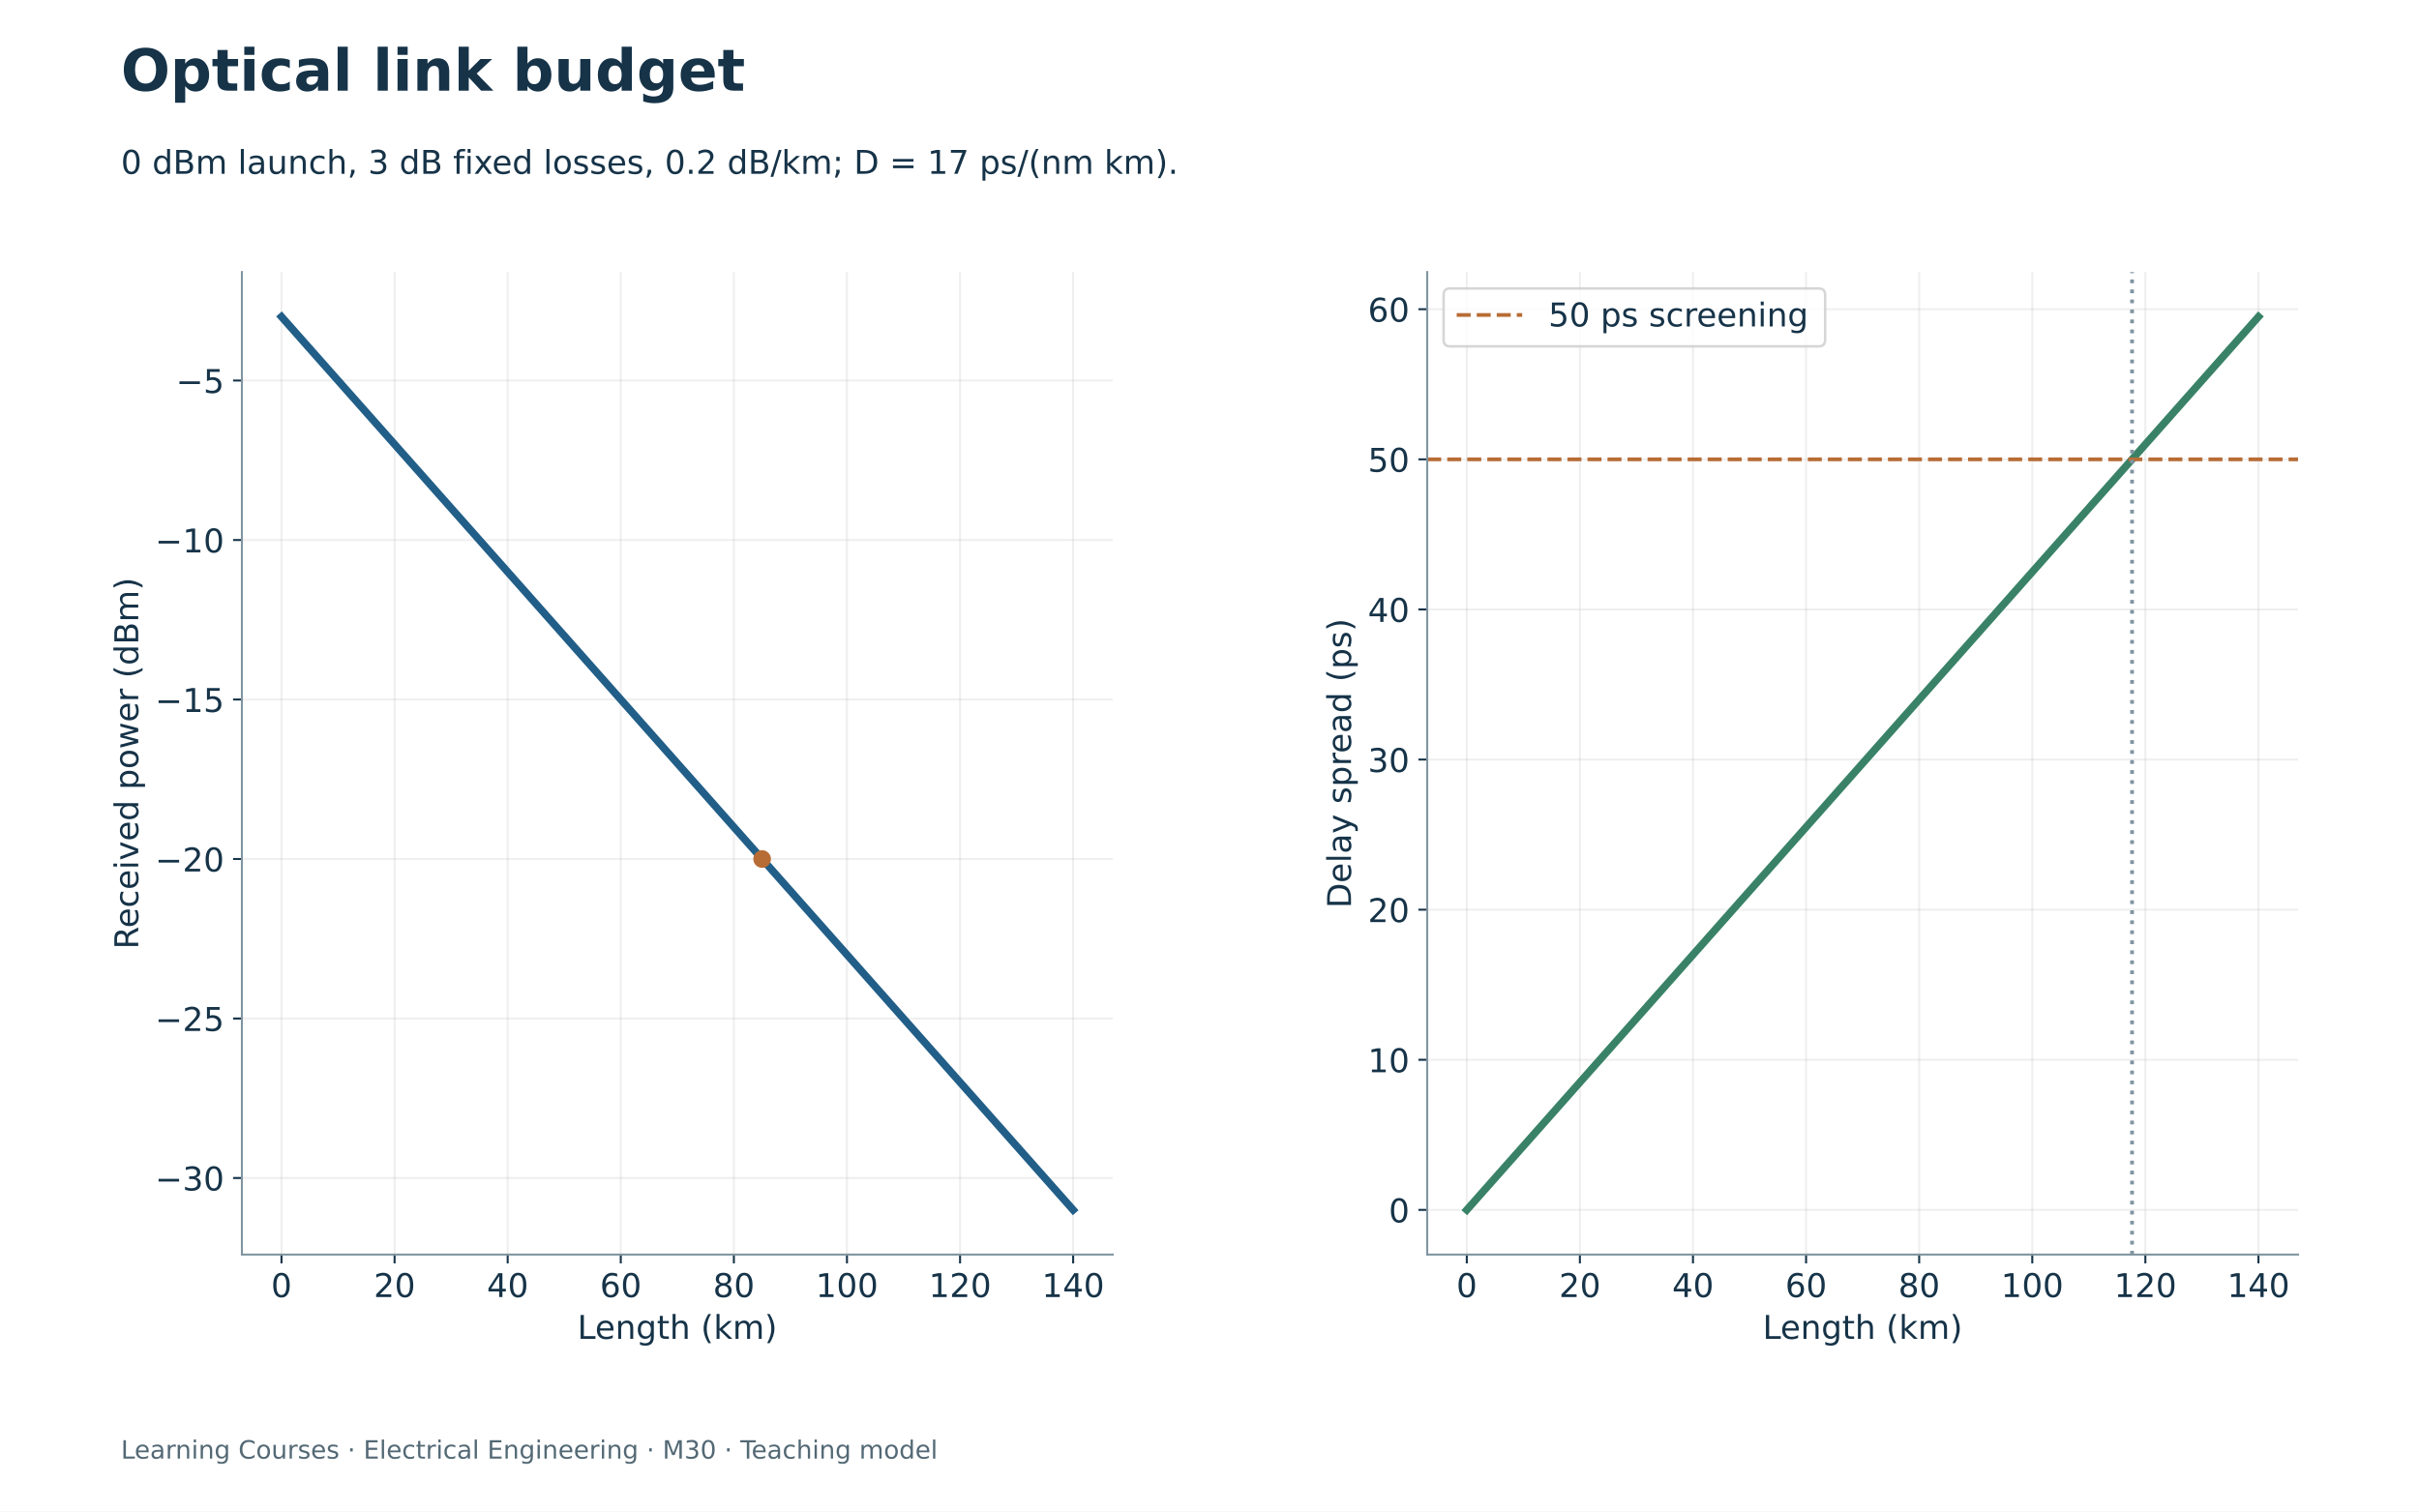
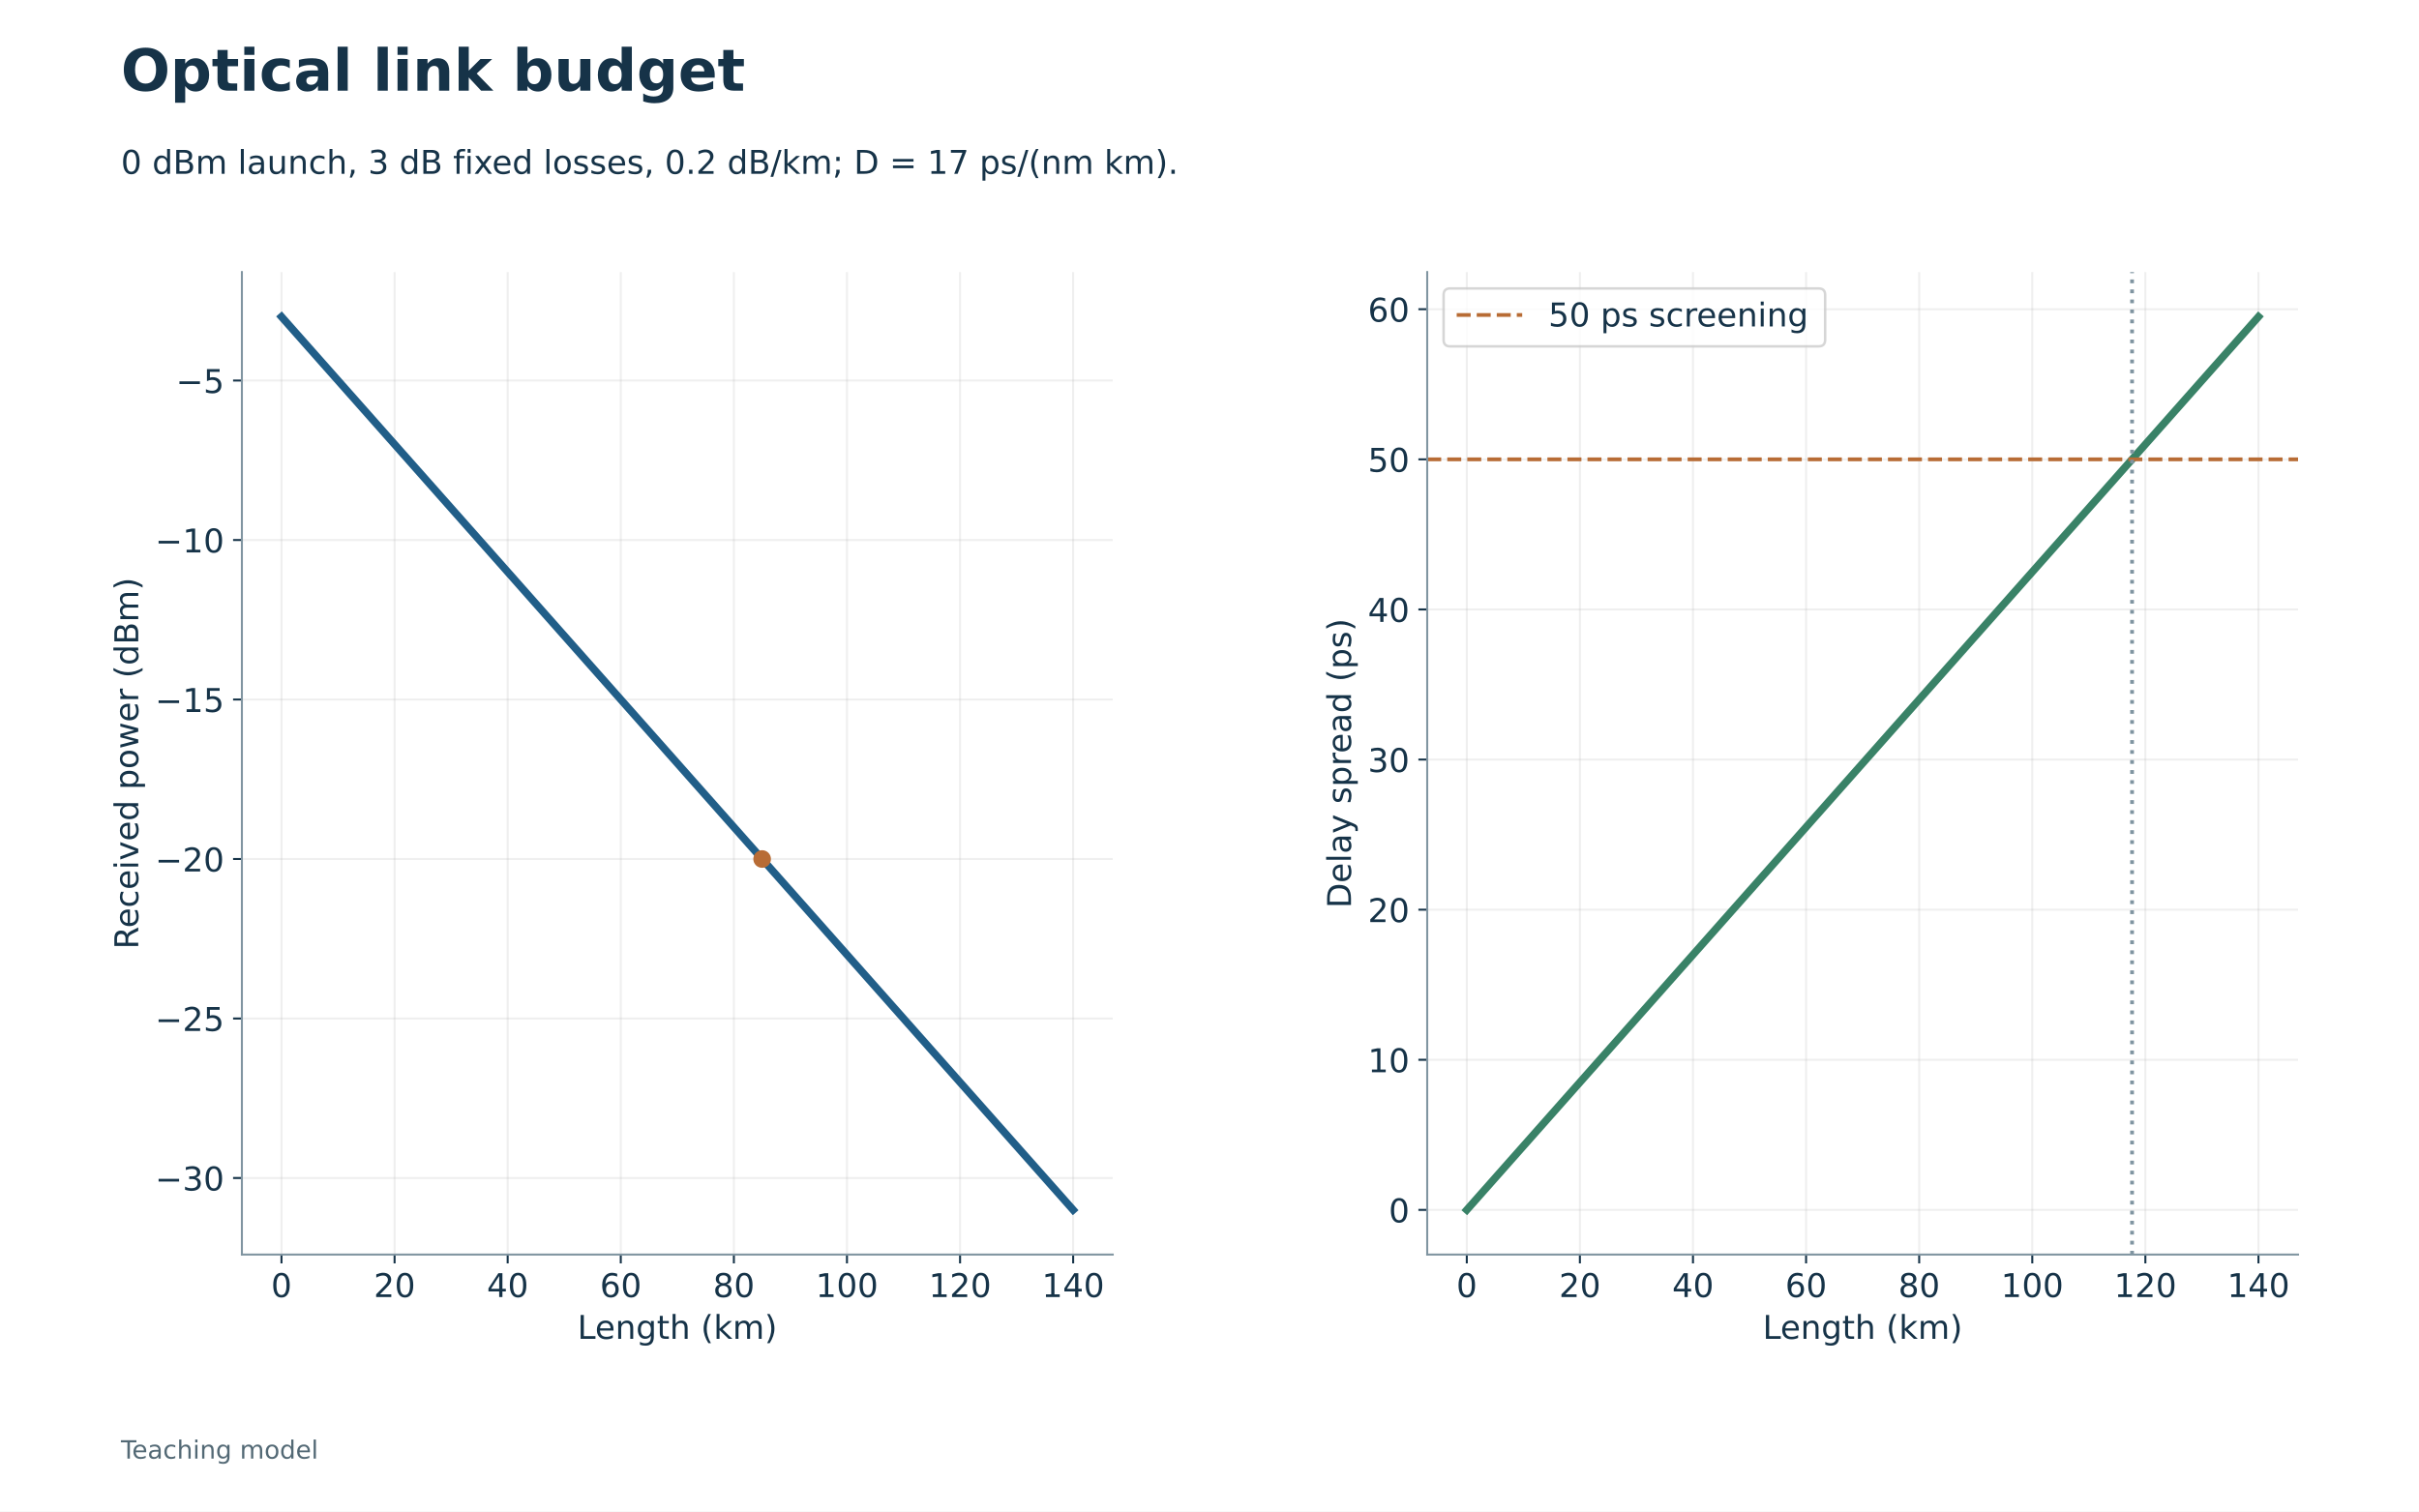
<svg xmlns="http://www.w3.org/2000/svg" xmlns:xlink="http://www.w3.org/1999/xlink" width="960" height="600" viewBox="0 0 960 600" version="1.1">
  <defs>
    <style type="text/css">*{stroke-linejoin: round; stroke-linecap: butt}</style>
  </defs>
  <g id="figure_1">
    <g id="patch_1">
      <path d="M 0 600  L 960 600  L 960 0  L 0 0  z " style="fill: #ffffff" />
    </g>
    <g id="axes_1">
      <g id="patch_2">
        <path d="M 96 498  L 441.6 498  L 441.6 108  L 96 108  z " style="fill: #ffffff" />
      </g>
      <g id="matplotlib.axis_1">
        <g id="xtick_1">
          <g id="line2d_1">
            <path d="M 111.709 498  L 111.709 108  " clip-path="url(#p309f3557f6)" style="fill: none; stroke: #b0b0b0; stroke-opacity: 0.2; stroke-width: 0.8; stroke-linecap: square" />
          </g>
          <g id="line2d_2">
            <defs>
              <path id="ma55bff427e" d="M 0 0  L 0 3.5  " style="stroke: #163348; stroke-width: 0.8" />
            </defs>
            <g>
              <use xlink:href="#ma55bff427e" x="111.709" y="498" style="fill: #163348; stroke: #163348; stroke-width: 0.8" />
            </g>
          </g>
          <g id="text_1">
            <text style="font-size: 13px; font-family: 'DejaVu Sans'; text-anchor: middle; fill: #163348" x="111.709" y="514.878" transform="rotate(-0 111.7091 514.8779)">0</text>
          </g>
        </g>
        <g id="xtick_2">
          <g id="line2d_3">
            <path d="M 156.592 498  L 156.592 108  " clip-path="url(#p309f3557f6)" style="fill: none; stroke: #b0b0b0; stroke-opacity: 0.2; stroke-width: 0.8; stroke-linecap: square" />
          </g>
          <g id="line2d_4">
            <g>
              <use xlink:href="#ma55bff427e" x="156.592" y="498" style="fill: #163348; stroke: #163348; stroke-width: 0.8" />
            </g>
          </g>
          <g id="text_2">
            <text style="font-size: 13px; font-family: 'DejaVu Sans'; text-anchor: middle; fill: #163348" x="156.592" y="514.878" transform="rotate(-0 156.5922 514.8779)">20</text>
          </g>
        </g>
        <g id="xtick_3">
          <g id="line2d_5">
            <path d="M 201.475 498  L 201.475 108  " clip-path="url(#p309f3557f6)" style="fill: none; stroke: #b0b0b0; stroke-opacity: 0.2; stroke-width: 0.8; stroke-linecap: square" />
          </g>
          <g id="line2d_6">
            <g>
              <use xlink:href="#ma55bff427e" x="201.475" y="498" style="fill: #163348; stroke: #163348; stroke-width: 0.8" />
            </g>
          </g>
          <g id="text_3">
            <text style="font-size: 13px; font-family: 'DejaVu Sans'; text-anchor: middle; fill: #163348" x="201.475" y="514.878" transform="rotate(-0 201.4753 514.8779)">40</text>
          </g>
        </g>
        <g id="xtick_4">
          <g id="line2d_7">
            <path d="M 246.358 498  L 246.358 108  " clip-path="url(#p309f3557f6)" style="fill: none; stroke: #b0b0b0; stroke-opacity: 0.2; stroke-width: 0.8; stroke-linecap: square" />
          </g>
          <g id="line2d_8">
            <g>
              <use xlink:href="#ma55bff427e" x="246.358" y="498" style="fill: #163348; stroke: #163348; stroke-width: 0.8" />
            </g>
          </g>
          <g id="text_4">
            <text style="font-size: 13px; font-family: 'DejaVu Sans'; text-anchor: middle; fill: #163348" x="246.358" y="514.878" transform="rotate(-0 246.3584 514.8779)">60</text>
          </g>
        </g>
        <g id="xtick_5">
          <g id="line2d_9">
            <path d="M 291.242 498  L 291.242 108  " clip-path="url(#p309f3557f6)" style="fill: none; stroke: #b0b0b0; stroke-opacity: 0.2; stroke-width: 0.8; stroke-linecap: square" />
          </g>
          <g id="line2d_10">
            <g>
              <use xlink:href="#ma55bff427e" x="291.242" y="498" style="fill: #163348; stroke: #163348; stroke-width: 0.8" />
            </g>
          </g>
          <g id="text_5">
            <text style="font-size: 13px; font-family: 'DejaVu Sans'; text-anchor: middle; fill: #163348" x="291.242" y="514.878" transform="rotate(-0 291.2416 514.8779)">80</text>
          </g>
        </g>
        <g id="xtick_6">
          <g id="line2d_11">
            <path d="M 336.125 498  L 336.125 108  " clip-path="url(#p309f3557f6)" style="fill: none; stroke: #b0b0b0; stroke-opacity: 0.2; stroke-width: 0.8; stroke-linecap: square" />
          </g>
          <g id="line2d_12">
            <g>
              <use xlink:href="#ma55bff427e" x="336.125" y="498" style="fill: #163348; stroke: #163348; stroke-width: 0.8" />
            </g>
          </g>
          <g id="text_6">
            <text style="font-size: 13px; font-family: 'DejaVu Sans'; text-anchor: middle; fill: #163348" x="336.125" y="514.878" transform="rotate(-0 336.1247 514.8779)">100</text>
          </g>
        </g>
        <g id="xtick_7">
          <g id="line2d_13">
            <path d="M 381.008 498  L 381.008 108  " clip-path="url(#p309f3557f6)" style="fill: none; stroke: #b0b0b0; stroke-opacity: 0.2; stroke-width: 0.8; stroke-linecap: square" />
          </g>
          <g id="line2d_14">
            <g>
              <use xlink:href="#ma55bff427e" x="381.008" y="498" style="fill: #163348; stroke: #163348; stroke-width: 0.8" />
            </g>
          </g>
          <g id="text_7">
            <text style="font-size: 13px; font-family: 'DejaVu Sans'; text-anchor: middle; fill: #163348" x="381.008" y="514.878" transform="rotate(-0 381.0078 514.8779)">120</text>
          </g>
        </g>
        <g id="xtick_8">
          <g id="line2d_15">
            <path d="M 425.891 498  L 425.891 108  " clip-path="url(#p309f3557f6)" style="fill: none; stroke: #b0b0b0; stroke-opacity: 0.2; stroke-width: 0.8; stroke-linecap: square" />
          </g>
          <g id="line2d_16">
            <g>
              <use xlink:href="#ma55bff427e" x="425.891" y="498" style="fill: #163348; stroke: #163348; stroke-width: 0.8" />
            </g>
          </g>
          <g id="text_8">
            <text style="font-size: 13px; font-family: 'DejaVu Sans'; text-anchor: middle; fill: #163348" x="425.891" y="514.878" transform="rotate(-0 425.8909 514.8779)">140</text>
          </g>
        </g>
        <g id="text_9">
          <text style="font-size: 13px; font-family: 'DejaVu Sans'; text-anchor: middle; fill: #163348" x="268.8" y="531.46" transform="rotate(-0 268.8 531.4595)">Length (km)</text>
        </g>
      </g>
      <g id="matplotlib.axis_2">
        <g id="ytick_1">
          <g id="line2d_17">
            <path d="M 96 467.61  L 441.6 467.61  " clip-path="url(#p309f3557f6)" style="fill: none; stroke: #b0b0b0; stroke-opacity: 0.2; stroke-width: 0.8; stroke-linecap: square" />
          </g>
          <g id="line2d_18">
            <defs>
              <path id="mfb54f99250" d="M 0 0  L -3.5 0  " style="stroke: #163348; stroke-width: 0.8" />
            </defs>
            <g>
              <use xlink:href="#mfb54f99250" x="96" y="467.61" style="fill: #163348; stroke: #163348; stroke-width: 0.8" />
            </g>
          </g>
          <g id="text_10">
            <text style="font-size: 13px; font-family: 'DejaVu Sans'; text-anchor: end; fill: #163348" x="89" y="472.549" transform="rotate(-0 89 472.5494)">−30</text>
          </g>
        </g>
        <g id="ytick_2">
          <g id="line2d_19">
            <path d="M 96 404.299  L 441.6 404.299  " clip-path="url(#p309f3557f6)" style="fill: none; stroke: #b0b0b0; stroke-opacity: 0.2; stroke-width: 0.8; stroke-linecap: square" />
          </g>
          <g id="line2d_20">
            <g>
              <use xlink:href="#mfb54f99250" x="96" y="404.299" style="fill: #163348; stroke: #163348; stroke-width: 0.8" />
            </g>
          </g>
          <g id="text_11">
            <text style="font-size: 13px; font-family: 'DejaVu Sans'; text-anchor: end; fill: #163348" x="89" y="409.238" transform="rotate(-0 89 409.2377)">−25</text>
          </g>
        </g>
        <g id="ytick_3">
          <g id="line2d_21">
            <path d="M 96 340.987  L 441.6 340.987  " clip-path="url(#p309f3557f6)" style="fill: none; stroke: #b0b0b0; stroke-opacity: 0.2; stroke-width: 0.8; stroke-linecap: square" />
          </g>
          <g id="line2d_22">
            <g>
              <use xlink:href="#mfb54f99250" x="96" y="340.987" style="fill: #163348; stroke: #163348; stroke-width: 0.8" />
            </g>
          </g>
          <g id="text_12">
            <text style="font-size: 13px; font-family: 'DejaVu Sans'; text-anchor: end; fill: #163348" x="89" y="345.926" transform="rotate(-0 89 345.926)">−20</text>
          </g>
        </g>
        <g id="ytick_4">
          <g id="line2d_23">
            <path d="M 96 277.675  L 441.6 277.675  " clip-path="url(#p309f3557f6)" style="fill: none; stroke: #b0b0b0; stroke-opacity: 0.2; stroke-width: 0.8; stroke-linecap: square" />
          </g>
          <g id="line2d_24">
            <g>
              <use xlink:href="#mfb54f99250" x="96" y="277.675" style="fill: #163348; stroke: #163348; stroke-width: 0.8" />
            </g>
          </g>
          <g id="text_13">
            <text style="font-size: 13px; font-family: 'DejaVu Sans'; text-anchor: end; fill: #163348" x="89" y="282.614" transform="rotate(-0 89 282.6143)">−15</text>
          </g>
        </g>
        <g id="ytick_5">
          <g id="line2d_25">
            <path d="M 96 214.364  L 441.6 214.364  " clip-path="url(#p309f3557f6)" style="fill: none; stroke: #b0b0b0; stroke-opacity: 0.2; stroke-width: 0.8; stroke-linecap: square" />
          </g>
          <g id="line2d_26">
            <g>
              <use xlink:href="#mfb54f99250" x="96" y="214.364" style="fill: #163348; stroke: #163348; stroke-width: 0.8" />
            </g>
          </g>
          <g id="text_14">
            <text style="font-size: 13px; font-family: 'DejaVu Sans'; text-anchor: end; fill: #163348" x="89" y="219.303" transform="rotate(-0 89 219.3026)">−10</text>
          </g>
        </g>
        <g id="ytick_6">
          <g id="line2d_27">
            <path d="M 96 151.052  L 441.6 151.052  " clip-path="url(#p309f3557f6)" style="fill: none; stroke: #b0b0b0; stroke-opacity: 0.2; stroke-width: 0.8; stroke-linecap: square" />
          </g>
          <g id="line2d_28">
            <g>
              <use xlink:href="#mfb54f99250" x="96" y="151.052" style="fill: #163348; stroke: #163348; stroke-width: 0.8" />
            </g>
          </g>
          <g id="text_15">
            <text style="font-size: 13px; font-family: 'DejaVu Sans'; text-anchor: end; fill: #163348" x="89" y="155.991" transform="rotate(-0 89 155.9909)">−5</text>
          </g>
        </g>
        <g id="text_16">
          <text style="font-size: 13px; font-family: 'DejaVu Sans'; text-anchor: middle; fill: #163348" x="54.86" y="303" transform="rotate(-90 54.86031 303)">Received power (dBm)</text>
        </g>
      </g>
      <g id="line2d_29">
        <path d="M 111.709 125.727  L 425.891 480.273  L 425.891 480.273  " clip-path="url(#p309f3557f6)" style="fill: none; stroke: #215e88; stroke-width: 3; stroke-linecap: square" />
      </g>
      <g id="patch_3">
        <path d="M 96 498  L 96 108  " style="fill: none; stroke: #8095a1; stroke-width: 0.8; stroke-linejoin: miter; stroke-linecap: square" />
      </g>
      <g id="patch_4">
        <path d="M 96 498  L 441.6 498  " style="fill: none; stroke: #8095a1; stroke-width: 0.8; stroke-linejoin: miter; stroke-linecap: square" />
      </g>
      <g id="PathCollection_1">
        <defs>
          <path id="m1e32d6ed8f" d="M 0 3  C 0.796 3 1.559 2.684 2.121 2.121  C 2.684 1.559 3 0.796 3 0  C 3 -0.796 2.684 -1.559 2.121 -2.121  C 1.559 -2.684 0.796 -3 0 -3  C -0.796 -3 -1.559 -2.684 -2.121 -2.121  C -2.684 -1.559 -3 -0.796 -3 0  C -3 0.796 -2.684 1.559 -2.121 2.121  C -1.559 2.684 -0.796 3 0 3  z " style="stroke: #b86c35" />
        </defs>
        <g clip-path="url(#p309f3557f6)">
          <use xlink:href="#m1e32d6ed8f" x="302.462" y="340.987" style="fill: #b86c35; stroke: #b86c35" />
        </g>
      </g>
    </g>
    <g id="axes_2">
      <g id="patch_5">
        <path d="M 566.4 498  L 912 498  L 912 108  L 566.4 108  z " style="fill: #ffffff" />
      </g>
      <g id="matplotlib.axis_3">
        <g id="xtick_9">
          <g id="line2d_30">
            <path d="M 582.109 498  L 582.109 108  " clip-path="url(#pd080217595)" style="fill: none; stroke: #b0b0b0; stroke-opacity: 0.2; stroke-width: 0.8; stroke-linecap: square" />
          </g>
          <g id="line2d_31">
            <g>
              <use xlink:href="#ma55bff427e" x="582.109" y="498" style="fill: #163348; stroke: #163348; stroke-width: 0.8" />
            </g>
          </g>
          <g id="text_17">
            <text style="font-size: 13px; font-family: 'DejaVu Sans'; text-anchor: middle; fill: #163348" x="582.109" y="514.878" transform="rotate(-0 582.1091 514.8779)">0</text>
          </g>
        </g>
        <g id="xtick_10">
          <g id="line2d_32">
            <path d="M 626.992 498  L 626.992 108  " clip-path="url(#pd080217595)" style="fill: none; stroke: #b0b0b0; stroke-opacity: 0.2; stroke-width: 0.8; stroke-linecap: square" />
          </g>
          <g id="line2d_33">
            <g>
              <use xlink:href="#ma55bff427e" x="626.992" y="498" style="fill: #163348; stroke: #163348; stroke-width: 0.8" />
            </g>
          </g>
          <g id="text_18">
            <text style="font-size: 13px; font-family: 'DejaVu Sans'; text-anchor: middle; fill: #163348" x="626.992" y="514.878" transform="rotate(-0 626.9922 514.8779)">20</text>
          </g>
        </g>
        <g id="xtick_11">
          <g id="line2d_34">
            <path d="M 671.875 498  L 671.875 108  " clip-path="url(#pd080217595)" style="fill: none; stroke: #b0b0b0; stroke-opacity: 0.2; stroke-width: 0.8; stroke-linecap: square" />
          </g>
          <g id="line2d_35">
            <g>
              <use xlink:href="#ma55bff427e" x="671.875" y="498" style="fill: #163348; stroke: #163348; stroke-width: 0.8" />
            </g>
          </g>
          <g id="text_19">
            <text style="font-size: 13px; font-family: 'DejaVu Sans'; text-anchor: middle; fill: #163348" x="671.875" y="514.878" transform="rotate(-0 671.8753 514.8779)">40</text>
          </g>
        </g>
        <g id="xtick_12">
          <g id="line2d_36">
            <path d="M 716.758 498  L 716.758 108  " clip-path="url(#pd080217595)" style="fill: none; stroke: #b0b0b0; stroke-opacity: 0.2; stroke-width: 0.8; stroke-linecap: square" />
          </g>
          <g id="line2d_37">
            <g>
              <use xlink:href="#ma55bff427e" x="716.758" y="498" style="fill: #163348; stroke: #163348; stroke-width: 0.8" />
            </g>
          </g>
          <g id="text_20">
            <text style="font-size: 13px; font-family: 'DejaVu Sans'; text-anchor: middle; fill: #163348" x="716.758" y="514.878" transform="rotate(-0 716.7584 514.8779)">60</text>
          </g>
        </g>
        <g id="xtick_13">
          <g id="line2d_38">
            <path d="M 761.642 498  L 761.642 108  " clip-path="url(#pd080217595)" style="fill: none; stroke: #b0b0b0; stroke-opacity: 0.2; stroke-width: 0.8; stroke-linecap: square" />
          </g>
          <g id="line2d_39">
            <g>
              <use xlink:href="#ma55bff427e" x="761.642" y="498" style="fill: #163348; stroke: #163348; stroke-width: 0.8" />
            </g>
          </g>
          <g id="text_21">
            <text style="font-size: 13px; font-family: 'DejaVu Sans'; text-anchor: middle; fill: #163348" x="761.642" y="514.878" transform="rotate(-0 761.6415 514.8779)">80</text>
          </g>
        </g>
        <g id="xtick_14">
          <g id="line2d_40">
            <path d="M 806.525 498  L 806.525 108  " clip-path="url(#pd080217595)" style="fill: none; stroke: #b0b0b0; stroke-opacity: 0.2; stroke-width: 0.8; stroke-linecap: square" />
          </g>
          <g id="line2d_41">
            <g>
              <use xlink:href="#ma55bff427e" x="806.525" y="498" style="fill: #163348; stroke: #163348; stroke-width: 0.8" />
            </g>
          </g>
          <g id="text_22">
            <text style="font-size: 13px; font-family: 'DejaVu Sans'; text-anchor: middle; fill: #163348" x="806.525" y="514.878" transform="rotate(-0 806.5247 514.8779)">100</text>
          </g>
        </g>
        <g id="xtick_15">
          <g id="line2d_42">
            <path d="M 851.408 498  L 851.408 108  " clip-path="url(#pd080217595)" style="fill: none; stroke: #b0b0b0; stroke-opacity: 0.2; stroke-width: 0.8; stroke-linecap: square" />
          </g>
          <g id="line2d_43">
            <g>
              <use xlink:href="#ma55bff427e" x="851.408" y="498" style="fill: #163348; stroke: #163348; stroke-width: 0.8" />
            </g>
          </g>
          <g id="text_23">
            <text style="font-size: 13px; font-family: 'DejaVu Sans'; text-anchor: middle; fill: #163348" x="851.408" y="514.878" transform="rotate(-0 851.4078 514.8779)">120</text>
          </g>
        </g>
        <g id="xtick_16">
          <g id="line2d_44">
            <path d="M 896.291 498  L 896.291 108  " clip-path="url(#pd080217595)" style="fill: none; stroke: #b0b0b0; stroke-opacity: 0.2; stroke-width: 0.8; stroke-linecap: square" />
          </g>
          <g id="line2d_45">
            <g>
              <use xlink:href="#ma55bff427e" x="896.291" y="498" style="fill: #163348; stroke: #163348; stroke-width: 0.8" />
            </g>
          </g>
          <g id="text_24">
            <text style="font-size: 13px; font-family: 'DejaVu Sans'; text-anchor: middle; fill: #163348" x="896.291" y="514.878" transform="rotate(-0 896.2909 514.8779)">140</text>
          </g>
        </g>
        <g id="text_25">
          <text style="font-size: 13px; font-family: 'DejaVu Sans'; text-anchor: middle; fill: #163348" x="739.2" y="531.46" transform="rotate(-0 739.2 531.4595)">Length (km)</text>
        </g>
      </g>
      <g id="matplotlib.axis_4">
        <g id="ytick_7">
          <g id="line2d_46">
            <path d="M 566.4 480.273  L 912 480.273  " clip-path="url(#pd080217595)" style="fill: none; stroke: #b0b0b0; stroke-opacity: 0.2; stroke-width: 0.8; stroke-linecap: square" />
          </g>
          <g id="line2d_47">
            <g>
              <use xlink:href="#mfb54f99250" x="566.4" y="480.273" style="fill: #163348; stroke: #163348; stroke-width: 0.8" />
            </g>
          </g>
          <g id="text_26">
            <text style="font-size: 13px; font-family: 'DejaVu Sans'; text-anchor: end; fill: #163348" x="559.4" y="485.212" transform="rotate(-0 559.4 485.2117)">0</text>
          </g>
        </g>
        <g id="ytick_8">
          <g id="line2d_48">
            <path d="M 566.4 420.685  L 912 420.685  " clip-path="url(#pd080217595)" style="fill: none; stroke: #b0b0b0; stroke-opacity: 0.2; stroke-width: 0.8; stroke-linecap: square" />
          </g>
          <g id="line2d_49">
            <g>
              <use xlink:href="#mfb54f99250" x="566.4" y="420.685" style="fill: #163348; stroke: #163348; stroke-width: 0.8" />
            </g>
          </g>
          <g id="text_27">
            <text style="font-size: 13px; font-family: 'DejaVu Sans'; text-anchor: end; fill: #163348" x="559.4" y="425.624" transform="rotate(-0 559.4 425.6242)">10</text>
          </g>
        </g>
        <g id="ytick_9">
          <g id="line2d_50">
            <path d="M 566.4 361.098  L 912 361.098  " clip-path="url(#pd080217595)" style="fill: none; stroke: #b0b0b0; stroke-opacity: 0.2; stroke-width: 0.8; stroke-linecap: square" />
          </g>
          <g id="line2d_51">
            <g>
              <use xlink:href="#mfb54f99250" x="566.4" y="361.098" style="fill: #163348; stroke: #163348; stroke-width: 0.8" />
            </g>
          </g>
          <g id="text_28">
            <text style="font-size: 13px; font-family: 'DejaVu Sans'; text-anchor: end; fill: #163348" x="559.4" y="366.037" transform="rotate(-0 559.4 366.0368)">20</text>
          </g>
        </g>
        <g id="ytick_10">
          <g id="line2d_52">
            <path d="M 566.4 301.51  L 912 301.51  " clip-path="url(#pd080217595)" style="fill: none; stroke: #b0b0b0; stroke-opacity: 0.2; stroke-width: 0.8; stroke-linecap: square" />
          </g>
          <g id="line2d_53">
            <g>
              <use xlink:href="#mfb54f99250" x="566.4" y="301.51" style="fill: #163348; stroke: #163348; stroke-width: 0.8" />
            </g>
          </g>
          <g id="text_29">
            <text style="font-size: 13px; font-family: 'DejaVu Sans'; text-anchor: end; fill: #163348" x="559.4" y="306.449" transform="rotate(-0 559.4 306.4493)">30</text>
          </g>
        </g>
        <g id="ytick_11">
          <g id="line2d_54">
            <path d="M 566.4 241.923  L 912 241.923  " clip-path="url(#pd080217595)" style="fill: none; stroke: #b0b0b0; stroke-opacity: 0.2; stroke-width: 0.8; stroke-linecap: square" />
          </g>
          <g id="line2d_55">
            <g>
              <use xlink:href="#mfb54f99250" x="566.4" y="241.923" style="fill: #163348; stroke: #163348; stroke-width: 0.8" />
            </g>
          </g>
          <g id="text_30">
            <text style="font-size: 13px; font-family: 'DejaVu Sans'; text-anchor: end; fill: #163348" x="559.4" y="246.862" transform="rotate(-0 559.4 246.8618)">40</text>
          </g>
        </g>
        <g id="ytick_12">
          <g id="line2d_56">
            <path d="M 566.4 182.335  L 912 182.335  " clip-path="url(#pd080217595)" style="fill: none; stroke: #b0b0b0; stroke-opacity: 0.2; stroke-width: 0.8; stroke-linecap: square" />
          </g>
          <g id="line2d_57">
            <g>
              <use xlink:href="#mfb54f99250" x="566.4" y="182.335" style="fill: #163348; stroke: #163348; stroke-width: 0.8" />
            </g>
          </g>
          <g id="text_31">
            <text style="font-size: 13px; font-family: 'DejaVu Sans'; text-anchor: end; fill: #163348" x="559.4" y="187.274" transform="rotate(-0 559.4 187.2743)">50</text>
          </g>
        </g>
        <g id="ytick_13">
          <g id="line2d_58">
            <path d="M 566.4 122.748  L 912 122.748  " clip-path="url(#pd080217595)" style="fill: none; stroke: #b0b0b0; stroke-opacity: 0.2; stroke-width: 0.8; stroke-linecap: square" />
          </g>
          <g id="line2d_59">
            <g>
              <use xlink:href="#mfb54f99250" x="566.4" y="122.748" style="fill: #163348; stroke: #163348; stroke-width: 0.8" />
            </g>
          </g>
          <g id="text_32">
            <text style="font-size: 13px; font-family: 'DejaVu Sans'; text-anchor: end; fill: #163348" x="559.4" y="127.687" transform="rotate(-0 559.4 127.6869)">60</text>
          </g>
        </g>
        <g id="text_33">
          <text style="font-size: 13px; font-family: 'DejaVu Sans'; text-anchor: middle; fill: #163348" x="536.154" y="303" transform="rotate(-90 536.1539 303)">Delay spread (ps)</text>
        </g>
      </g>
      <g id="line2d_60">
        <path d="M 582.109 480.273  L 896.291 125.727  L 896.291 125.727  " clip-path="url(#pd080217595)" style="fill: none; stroke: #398267; stroke-width: 3; stroke-linecap: square" />
      </g>
      <g id="line2d_61">
        <path d="M 566.4 182.335  L 912 182.335  " clip-path="url(#pd080217595)" style="fill: none; stroke-dasharray: 5.55,2.4; stroke-dashoffset: 0; stroke: #b86c35; stroke-width: 1.5" />
      </g>
      <g id="line2d_62">
        <path d="M 846.127 498  L 846.127 108  " clip-path="url(#pd080217595)" style="fill: none; stroke-dasharray: 1.5,2.475; stroke-dashoffset: 0; stroke: #8095a1; stroke-width: 1.5" />
      </g>
      <g id="patch_6">
        <path d="M 566.4 498  L 566.4 108  " style="fill: none; stroke: #8095a1; stroke-width: 0.8; stroke-linejoin: miter; stroke-linecap: square" />
      </g>
      <g id="patch_7">
        <path d="M 566.4 498  L 912 498  " style="fill: none; stroke: #8095a1; stroke-width: 0.8; stroke-linejoin: miter; stroke-linecap: square" />
      </g>
      <g id="legend_1">
        <g id="patch_8">
          <path d="M 575.5 137.482  L 721.724 137.482  Q 724.324 137.482 724.324 134.882  L 724.324 117.1  Q 724.324 114.5 721.724 114.5  L 575.5 114.5  Q 572.9 114.5 572.9 117.1  L 572.9 134.882  Q 572.9 137.482 575.5 137.482  z " style="fill: #ffffff; opacity: 0.8; stroke: #cccccc; stroke-linejoin: miter" />
        </g>
        <g id="line2d_63">
          <path d="M 578.1 125.028  L 591.1 125.028  L 604.1 125.028  " style="fill: none; stroke-dasharray: 5.55,2.4; stroke-dashoffset: 0; stroke: #b86c35; stroke-width: 1.5" />
        </g>
        <g id="text_34">
          <text style="font-size: 13px; font-family: 'DejaVu Sans'; text-anchor: start; fill: #163348" x="614.5" y="129.578" transform="rotate(-0 614.5 129.578)">50 ps screening</text>
        </g>
      </g>
    </g>
    <g id="text_35">
      <text style="font-weight: 700; font-size: 23px; font-family: 'DejaVu Sans'; text-anchor: start; fill: #163348" x="48" y="36" transform="rotate(-0 48 36)">Optical link budget</text>
    </g>
    <g id="text_36">
      <text style="font-size: 13px; font-family: 'DejaVu Sans'; text-anchor: start; fill: #163348" x="48" y="69" transform="rotate(-0 48 69)">0 dBm launch, 3 dB fixed losses, 0.2 dB/km; D = 17 ps/(nm km).</text>
    </g>
    <g id="text_37">
-       <text style="font-size: 10px; font-family: 'DejaVu Sans'; text-anchor: start; fill: #536975" x="48" y="579" transform="rotate(-0 48 579)">Learning Courses · Electrical Engineering · M30 · Teaching model</text>
+       <text style="font-size: 10px; font-family: 'DejaVu Sans'; text-anchor: start; fill: #536975" x="48" y="579" transform="rotate(-0 48 579)">Teaching model</text>
    </g>
  </g>
  <defs>
    <clipPath id="p309f3557f6">
      <rect x="96" y="108" width="345.6" height="390" />
    </clipPath>
    <clipPath id="pd080217595">
      <rect x="566.4" y="108" width="345.6" height="390" />
    </clipPath>
  </defs>
</svg>
